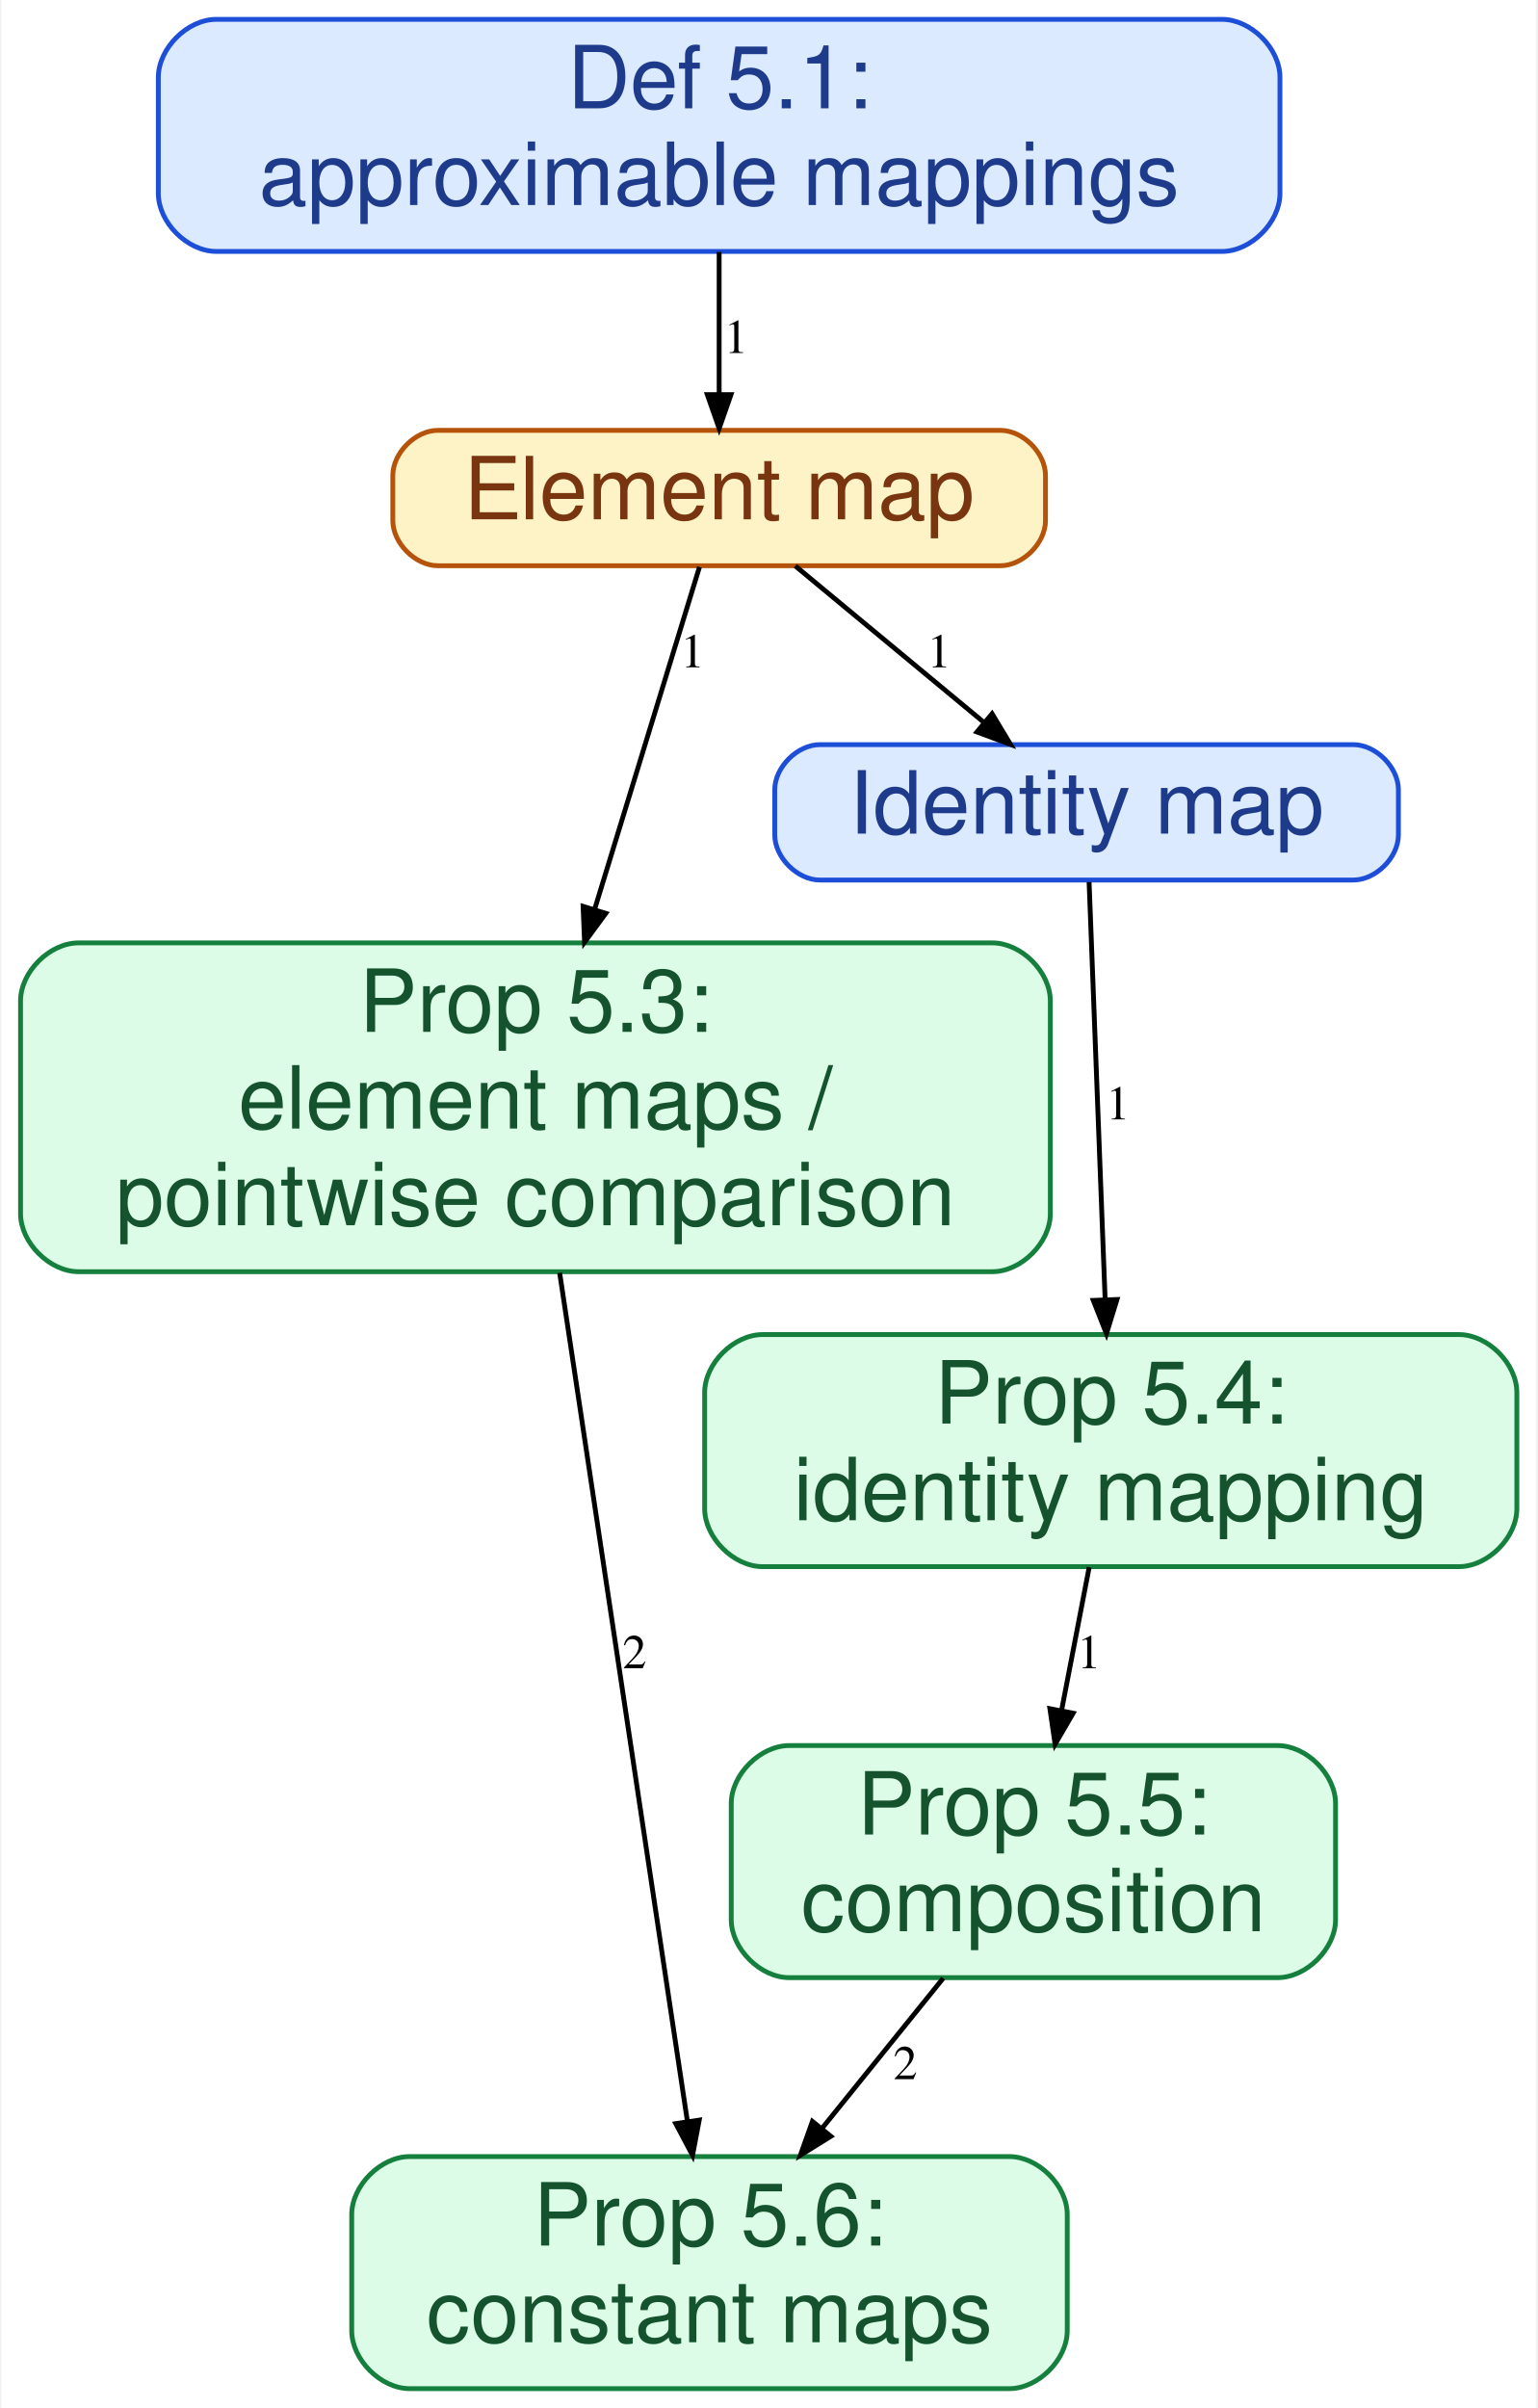
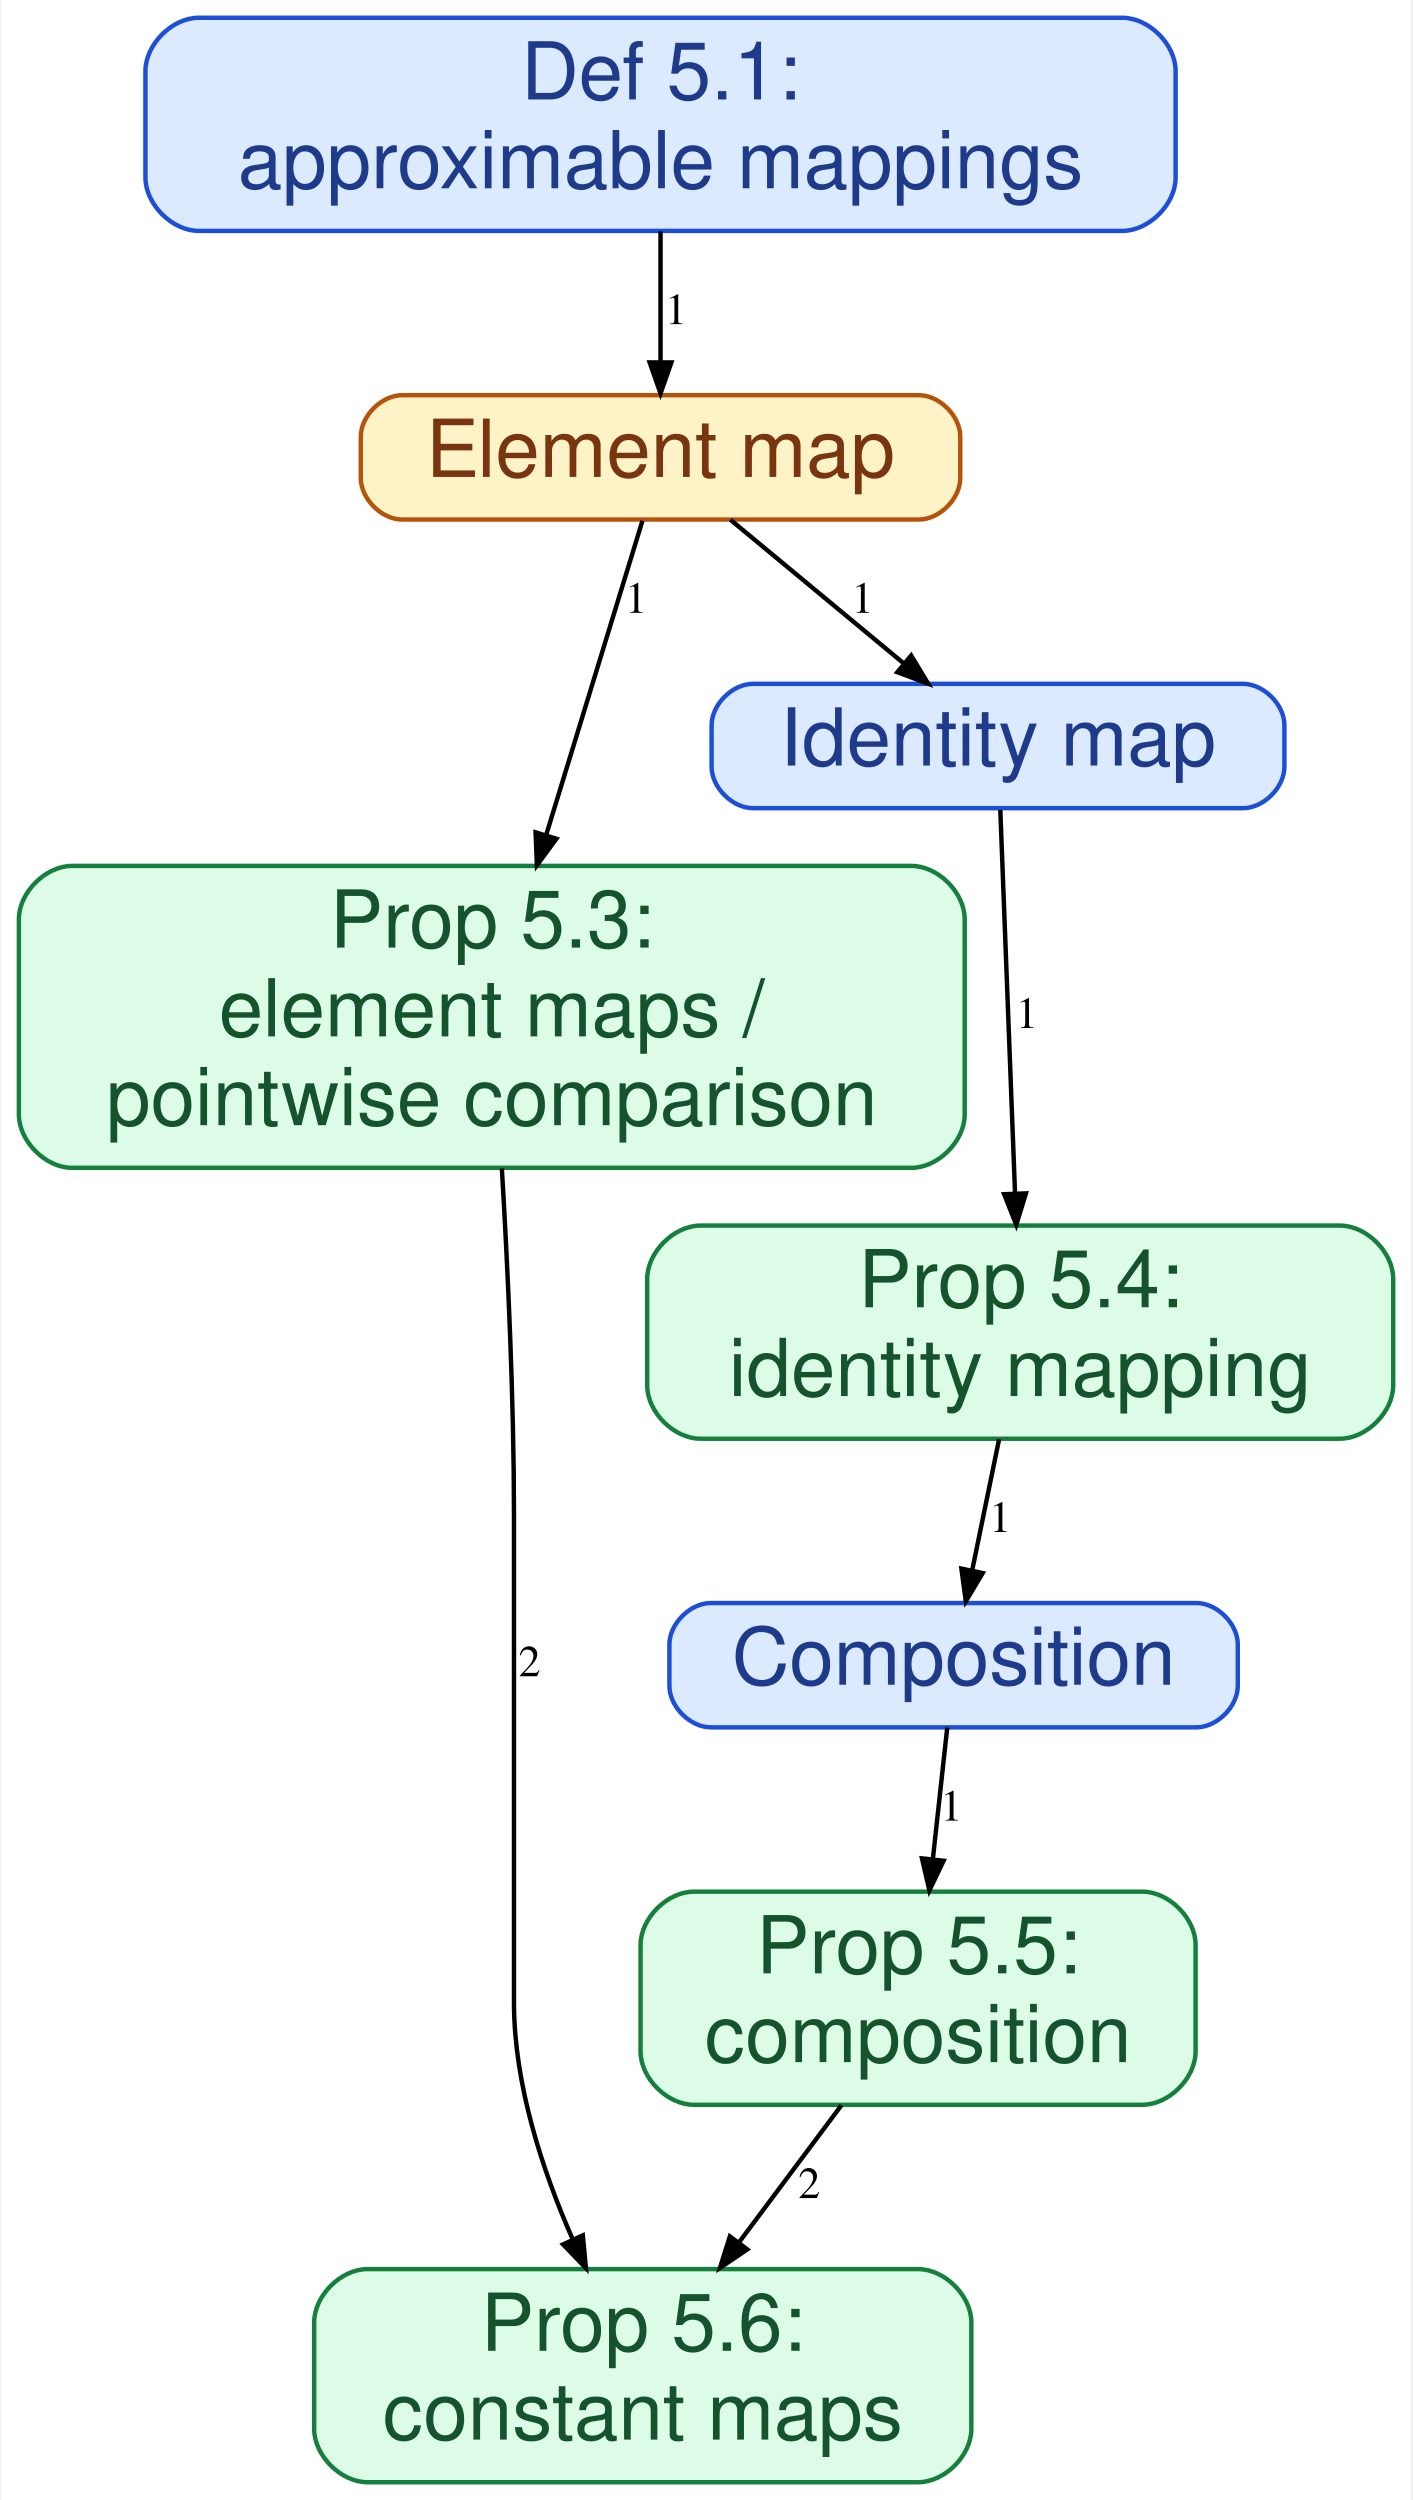
- <svg xmlns="http://www.w3.org/2000/svg" width="318pt" height="498pt" viewBox="0.00 0.00 317.50 498.00">
-   <g id="graph0" class="graph" transform="scale(1 1) rotate(0) translate(4 494)">
-     <polygon fill="white" stroke="transparent" points="-4,4 -4,-494 313.5,-494 313.5,4 -4,4" />
+ <svg xmlns="http://www.w3.org/2000/svg" width="318pt" height="563pt" viewBox="0.00 0.00 317.50 563.00">
+   <g id="graph0" class="graph" transform="scale(1 1) rotate(0) translate(4 559)">
+     <polygon fill="white" stroke="transparent" points="-4,4 -4,-559 313.5,-559 313.5,4 -4,4" />
    <g id="node1" class="node">
-       <path fill="#dbeafe" stroke="#1d4ed8" d="M248.5,-490C248.5,-490 40.5,-490 40.5,-490 34.5,-490 28.5,-484 28.5,-478 28.5,-478 28.5,-454 28.5,-454 28.5,-448 34.5,-442 40.5,-442 40.5,-442 248.5,-442 248.5,-442 254.5,-442 260.5,-448 260.5,-454 260.5,-454 260.5,-478 260.5,-478 260.5,-484 254.5,-490 248.5,-490" />
-       <text text-anchor="middle" x="144.5" y="-471.6" font-family="Helvetica,sans-Serif" font-size="18.00" fill="#1e3a8a">Def 5.1:</text>
-       <text text-anchor="middle" x="144.5" y="-451.6" font-family="Helvetica,sans-Serif" font-size="18.00" fill="#1e3a8a">approximable mappings</text>
+       <path fill="#dbeafe" stroke="#1d4ed8" d="M248.5,-555C248.5,-555 40.5,-555 40.5,-555 34.5,-555 28.5,-549 28.5,-543 28.5,-543 28.5,-519 28.5,-519 28.5,-513 34.5,-507 40.5,-507 40.5,-507 248.5,-507 248.5,-507 254.5,-507 260.5,-513 260.5,-519 260.5,-519 260.5,-543 260.5,-543 260.5,-549 254.5,-555 248.5,-555" />
+       <text text-anchor="middle" x="144.5" y="-536.6" font-family="Helvetica,sans-Serif" font-size="18.00" fill="#1e3a8a">Def 5.1:</text>
+       <text text-anchor="middle" x="144.5" y="-516.6" font-family="Helvetica,sans-Serif" font-size="18.00" fill="#1e3a8a">approximable mappings</text>
    </g>
    <g id="node2" class="node">
-       <path fill="#fef3c7" stroke="#b45309" d="M202.67,-405C202.67,-405 86.33,-405 86.33,-405 81.67,-405 77,-400.33 77,-395.67 77,-395.67 77,-386.33 77,-386.33 77,-381.67 81.67,-377 86.33,-377 86.33,-377 202.67,-377 202.67,-377 207.33,-377 212,-381.67 212,-386.33 212,-386.33 212,-395.67 212,-395.67 212,-400.33 207.33,-405 202.67,-405" />
-       <text text-anchor="middle" x="144.5" y="-386.6" font-family="Helvetica,sans-Serif" font-size="18.00" fill="#78350f">Element map</text>
+       <path fill="#fef3c7" stroke="#b45309" d="M202.67,-470C202.67,-470 86.33,-470 86.33,-470 81.67,-470 77,-465.33 77,-460.67 77,-460.67 77,-451.33 77,-451.33 77,-446.67 81.67,-442 86.33,-442 86.33,-442 202.67,-442 202.67,-442 207.33,-442 212,-446.67 212,-451.33 212,-451.33 212,-460.67 212,-460.67 212,-465.33 207.33,-470 202.67,-470" />
+       <text text-anchor="middle" x="144.5" y="-451.6" font-family="Helvetica,sans-Serif" font-size="18.00" fill="#78350f">Element map</text>
+     </g>
+     <g id="edge2" class="edge">
+       <path fill="none" stroke="black" d="M144.5,-506.9C144.5,-497.5 144.5,-486.73 144.5,-477.6" />
+       <polygon fill="black" stroke="black" points="146.95,-477.39 144.5,-470.39 142.05,-477.39 146.95,-477.39" />
+       <text text-anchor="middle" x="148" y="-486" font-family="Times,serif" font-size="10.00">1</text>
+     </g>
+     <g id="node3" class="node">
+       <path fill="#dcfce7" stroke="#15803d" d="M201,-364C201,-364 12,-364 12,-364 6,-364 0,-358 0,-352 0,-352 0,-308 0,-308 0,-302 6,-296 12,-296 12,-296 201,-296 201,-296 207,-296 213,-302 213,-308 213,-308 213,-352 213,-352 213,-358 207,-364 201,-364" />
+       <text text-anchor="middle" x="106.5" y="-345.6" font-family="Helvetica,sans-Serif" font-size="18.00" fill="#14532d">Prop 5.3:</text>
+       <text text-anchor="middle" x="106.5" y="-325.6" font-family="Helvetica,sans-Serif" font-size="18.00" fill="#14532d">element maps /</text>
+       <text text-anchor="middle" x="106.5" y="-305.6" font-family="Helvetica,sans-Serif" font-size="18.00" fill="#14532d">pointwise comparison</text>
+     </g>
+     <g id="edge4" class="edge">
+       <path fill="none" stroke="black" d="M140.43,-441.73C135.29,-424.94 126.2,-395.27 118.72,-370.87" />
+       <polygon fill="black" stroke="black" points="121.05,-370.11 116.66,-364.14 116.36,-371.55 121.05,-370.11" />
+       <text text-anchor="middle" x="139" y="-421" font-family="Times,serif" font-size="10.00">1</text>
+     </g>
+     <g id="node4" class="node">
+       <path fill="#dbeafe" stroke="#1d4ed8" d="M275.67,-405C275.67,-405 165.33,-405 165.33,-405 160.67,-405 156,-400.33 156,-395.67 156,-395.67 156,-386.33 156,-386.33 156,-381.67 160.67,-377 165.33,-377 165.33,-377 275.67,-377 275.67,-377 280.33,-377 285,-381.67 285,-386.33 285,-386.33 285,-395.67 285,-395.67 285,-400.33 280.33,-405 275.67,-405" />
+       <text text-anchor="middle" x="220.5" y="-386.6" font-family="Helvetica,sans-Serif" font-size="18.00" fill="#1e3a8a">Identity map</text>
+     </g>
+     <g id="edge3" class="edge">
+       <path fill="none" stroke="black" d="M160.25,-441.95C171.56,-432.57 186.93,-419.83 199.32,-409.56" />
+       <polygon fill="black" stroke="black" points="200.95,-411.39 204.77,-405.04 197.82,-407.62 200.95,-411.39" />
+       <text text-anchor="middle" x="190" y="-421" font-family="Times,serif" font-size="10.00">1</text>
+     </g>
+     <g id="node8" class="node">
+       <path fill="#dcfce7" stroke="#15803d" d="M202.5,-48C202.5,-48 78.5,-48 78.5,-48 72.5,-48 66.5,-42 66.5,-36 66.5,-36 66.5,-12 66.5,-12 66.5,-6 72.5,0 78.5,0 78.5,0 202.5,0 202.5,0 208.5,0 214.5,-6 214.5,-12 214.5,-12 214.5,-36 214.5,-36 214.5,-42 208.5,-48 202.5,-48" />
+       <text text-anchor="middle" x="140.5" y="-29.6" font-family="Helvetica,sans-Serif" font-size="18.00" fill="#14532d">Prop 5.6:</text>
+       <text text-anchor="middle" x="140.5" y="-9.6" font-family="Helvetica,sans-Serif" font-size="18.00" fill="#14532d">constant maps</text>
+     </g>
+     <g id="edge6" class="edge">
+       <path fill="none" stroke="black" d="M108.77,-295.84C110.09,-273.67 111.5,-243.85 111.5,-217.5 111.5,-217.5 111.5,-217.5 111.5,-108 111.5,-89.57 117.95,-70.06 124.77,-54.59" />
+       <polygon fill="black" stroke="black" points="127,-55.6 127.7,-48.22 122.55,-53.56 127,-55.6" />
+       <text text-anchor="middle" x="115" y="-181.5" font-family="Times,serif" font-size="10.00">2</text>
+     </g>
+     <g id="node5" class="node">
+       <path fill="#dcfce7" stroke="#15803d" d="M297.5,-283C297.5,-283 153.5,-283 153.5,-283 147.5,-283 141.5,-277 141.5,-271 141.5,-271 141.5,-247 141.5,-247 141.5,-241 147.5,-235 153.5,-235 153.5,-235 297.5,-235 297.5,-235 303.5,-235 309.5,-241 309.5,-247 309.5,-247 309.5,-271 309.5,-271 309.5,-277 303.5,-283 297.5,-283" />
+       <text text-anchor="middle" x="225.5" y="-264.6" font-family="Helvetica,sans-Serif" font-size="18.00" fill="#14532d">Prop 5.4:</text>
+       <text text-anchor="middle" x="225.5" y="-244.6" font-family="Helvetica,sans-Serif" font-size="18.00" fill="#14532d">identity mapping</text>
+     </g>
+     <g id="edge5" class="edge">
+       <path fill="none" stroke="black" d="M221.02,-376.58C221.79,-356.33 223.29,-317.45 224.34,-290.17" />
+       <polygon fill="black" stroke="black" points="226.79,-290.25 224.61,-283.16 221.89,-290.06 226.79,-290.25" />
+       <text text-anchor="middle" x="227" y="-327.5" font-family="Times,serif" font-size="10.00">1</text>
+     </g>
+     <g id="node6" class="node">
+       <path fill="#dbeafe" stroke="#1d4ed8" d="M265.17,-198C265.17,-198 155.83,-198 155.83,-198 151.17,-198 146.5,-193.33 146.5,-188.67 146.5,-188.67 146.5,-179.33 146.5,-179.33 146.5,-174.67 151.17,-170 155.83,-170 155.83,-170 265.17,-170 265.17,-170 269.83,-170 274.5,-174.67 274.5,-179.33 274.5,-179.33 274.5,-188.67 274.5,-188.67 274.5,-193.33 269.83,-198 265.17,-198" />
+       <text text-anchor="middle" x="210.5" y="-179.6" font-family="Helvetica,sans-Serif" font-size="18.00" fill="#1e3a8a">Composition</text>
+     </g>
+     <g id="edge7" class="edge">
+       <path fill="none" stroke="black" d="M220.75,-234.9C218.8,-225.41 216.56,-214.51 214.68,-205.33" />
+       <polygon fill="black" stroke="black" points="217.06,-204.75 213.25,-198.39 212.26,-205.74 217.06,-204.75" />
+       <text text-anchor="middle" x="221" y="-214" font-family="Times,serif" font-size="10.00">1</text>
+     </g>
+     <g id="node7" class="node">
+       <path fill="#dcfce7" stroke="#15803d" d="M253,-133C253,-133 152,-133 152,-133 146,-133 140,-127 140,-121 140,-121 140,-97 140,-97 140,-91 146,-85 152,-85 152,-85 253,-85 253,-85 259,-85 265,-91 265,-97 265,-97 265,-121 265,-121 265,-127 259,-133 253,-133" />
+       <text text-anchor="middle" x="202.5" y="-114.6" font-family="Helvetica,sans-Serif" font-size="18.00" fill="#14532d">Prop 5.5:</text>
+       <text text-anchor="middle" x="202.5" y="-94.6" font-family="Helvetica,sans-Serif" font-size="18.00" fill="#14532d">composition</text>
    </g>
    <g id="edge1" class="edge">
-       <path fill="none" stroke="black" d="M144.5,-441.9C144.5,-432.5 144.5,-421.73 144.5,-412.6" />
-       <polygon fill="black" stroke="black" points="146.95,-412.39 144.5,-405.39 142.05,-412.39 146.95,-412.39" />
-       <text text-anchor="middle" x="148" y="-421" font-family="Times,serif" font-size="10.00">1</text>
+       <path fill="none" stroke="black" d="M209.07,-169.95C208.16,-161.69 206.95,-150.64 205.82,-140.28" />
+       <polygon fill="black" stroke="black" points="208.25,-139.96 205.05,-133.27 203.38,-140.49 208.25,-139.96" />
+       <text text-anchor="middle" x="210" y="-149" font-family="Times,serif" font-size="10.00">1</text>
    </g>
-     <g id="node3" class="node">
-       <path fill="#dcfce7" stroke="#15803d" d="M201,-299C201,-299 12,-299 12,-299 6,-299 0,-293 0,-287 0,-287 0,-243 0,-243 0,-237 6,-231 12,-231 12,-231 201,-231 201,-231 207,-231 213,-237 213,-243 213,-243 213,-287 213,-287 213,-293 207,-299 201,-299" />
-       <text text-anchor="middle" x="106.5" y="-280.6" font-family="Helvetica,sans-Serif" font-size="18.00" fill="#14532d">Prop 5.3:</text>
-       <text text-anchor="middle" x="106.5" y="-260.6" font-family="Helvetica,sans-Serif" font-size="18.00" fill="#14532d">element maps /</text>
-       <text text-anchor="middle" x="106.5" y="-240.6" font-family="Helvetica,sans-Serif" font-size="18.00" fill="#14532d">pointwise comparison</text>
-     </g>
-     <g id="edge3" class="edge">
-       <path fill="none" stroke="black" d="M140.43,-376.73C135.29,-359.94 126.2,-330.27 118.72,-305.87" />
-       <polygon fill="black" stroke="black" points="121.05,-305.11 116.66,-299.14 116.36,-306.55 121.05,-305.11" />
-       <text text-anchor="middle" x="139" y="-356" font-family="Times,serif" font-size="10.00">1</text>
-     </g>
-     <g id="node4" class="node">
-       <path fill="#dbeafe" stroke="#1d4ed8" d="M275.67,-340C275.67,-340 165.33,-340 165.33,-340 160.67,-340 156,-335.33 156,-330.67 156,-330.67 156,-321.33 156,-321.33 156,-316.67 160.67,-312 165.33,-312 165.33,-312 275.67,-312 275.67,-312 280.33,-312 285,-316.67 285,-321.33 285,-321.33 285,-330.67 285,-330.67 285,-335.33 280.33,-340 275.67,-340" />
-       <text text-anchor="middle" x="220.5" y="-321.6" font-family="Helvetica,sans-Serif" font-size="18.00" fill="#1e3a8a">Identity map</text>
-     </g>
-     <g id="edge2" class="edge">
-       <path fill="none" stroke="black" d="M160.25,-376.95C171.56,-367.57 186.93,-354.83 199.32,-344.56" />
-       <polygon fill="black" stroke="black" points="200.95,-346.39 204.77,-340.04 197.82,-342.62 200.95,-346.39" />
-       <text text-anchor="middle" x="190" y="-356" font-family="Times,serif" font-size="10.00">1</text>
-     </g>
-     <g id="node7" class="node">
-       <path fill="#dcfce7" stroke="#15803d" d="M204.5,-48C204.5,-48 80.5,-48 80.5,-48 74.5,-48 68.5,-42 68.5,-36 68.5,-36 68.5,-12 68.5,-12 68.5,-6 74.5,0 80.5,0 80.5,0 204.5,0 204.5,0 210.5,0 216.5,-6 216.5,-12 216.5,-12 216.5,-36 216.5,-36 216.5,-42 210.5,-48 204.5,-48" />
-       <text text-anchor="middle" x="142.5" y="-29.6" font-family="Helvetica,sans-Serif" font-size="18.00" fill="#14532d">Prop 5.6:</text>
-       <text text-anchor="middle" x="142.5" y="-9.6" font-family="Helvetica,sans-Serif" font-size="18.00" fill="#14532d">constant maps</text>
-     </g>
-     <g id="edge5" class="edge">
-       <path fill="none" stroke="black" d="M111.51,-230.77C118.51,-184.23 131.15,-100.33 137.92,-55.38" />
-       <polygon fill="black" stroke="black" points="140.38,-55.54 139,-48.25 135.53,-54.81 140.38,-55.54" />
-       <text text-anchor="middle" x="127" y="-149" font-family="Times,serif" font-size="10.00">2</text>
-     </g>
-     <g id="node5" class="node">
-       <path fill="#dcfce7" stroke="#15803d" d="M297.5,-218C297.5,-218 153.5,-218 153.5,-218 147.5,-218 141.5,-212 141.5,-206 141.5,-206 141.5,-182 141.5,-182 141.5,-176 147.5,-170 153.5,-170 153.5,-170 297.5,-170 297.5,-170 303.5,-170 309.5,-176 309.5,-182 309.5,-182 309.5,-206 309.5,-206 309.5,-212 303.5,-218 297.5,-218" />
-       <text text-anchor="middle" x="225.5" y="-199.6" font-family="Helvetica,sans-Serif" font-size="18.00" fill="#14532d">Prop 5.4:</text>
-       <text text-anchor="middle" x="225.5" y="-179.6" font-family="Helvetica,sans-Serif" font-size="18.00" fill="#14532d">identity mapping</text>
-     </g>
-     <g id="edge4" class="edge">
-       <path fill="none" stroke="black" d="M221.02,-311.58C221.79,-291.33 223.29,-252.45 224.34,-225.17" />
-       <polygon fill="black" stroke="black" points="226.79,-225.25 224.61,-218.16 221.89,-225.06 226.79,-225.25" />
-       <text text-anchor="middle" x="227" y="-262.5" font-family="Times,serif" font-size="10.00">1</text>
-     </g>
-     <g id="node6" class="node">
-       <path fill="#dcfce7" stroke="#15803d" d="M260,-133C260,-133 159,-133 159,-133 153,-133 147,-127 147,-121 147,-121 147,-97 147,-97 147,-91 153,-85 159,-85 159,-85 260,-85 260,-85 266,-85 272,-91 272,-97 272,-97 272,-121 272,-121 272,-127 266,-133 260,-133" />
-       <text text-anchor="middle" x="209.5" y="-114.6" font-family="Helvetica,sans-Serif" font-size="18.00" fill="#14532d">Prop 5.5:</text>
-       <text text-anchor="middle" x="209.5" y="-94.6" font-family="Helvetica,sans-Serif" font-size="18.00" fill="#14532d">composition</text>
-     </g>
-     <g id="edge6" class="edge">
-       <path fill="none" stroke="black" d="M221.04,-169.88C219.27,-160.69 217.21,-150 215.32,-140.22" />
-       <polygon fill="black" stroke="black" points="217.72,-139.69 213.99,-133.28 212.91,-140.62 217.72,-139.69" />
-       <text text-anchor="middle" x="221" y="-149" font-family="Times,serif" font-size="10.00">1</text>
-     </g>
-     <g id="edge7" class="edge">
-       <path fill="none" stroke="black" d="M190.84,-84.88C183.06,-75.25 173.95,-63.96 165.75,-53.8" />
-       <polygon fill="black" stroke="black" points="167.6,-52.19 161.3,-48.28 163.79,-55.27 167.6,-52.19" />
-       <text text-anchor="middle" x="183" y="-64" font-family="Times,serif" font-size="10.00">2</text>
+     <g id="edge8" class="edge">
+       <path fill="none" stroke="black" d="M185.23,-84.88C178.1,-75.34 169.76,-64.17 162.22,-54.08" />
+       <polygon fill="black" stroke="black" points="164.04,-52.43 157.89,-48.28 160.12,-55.36 164.04,-52.43" />
+       <text text-anchor="middle" x="178" y="-64" font-family="Times,serif" font-size="10.00">2</text>
    </g>
  </g>
</svg>
